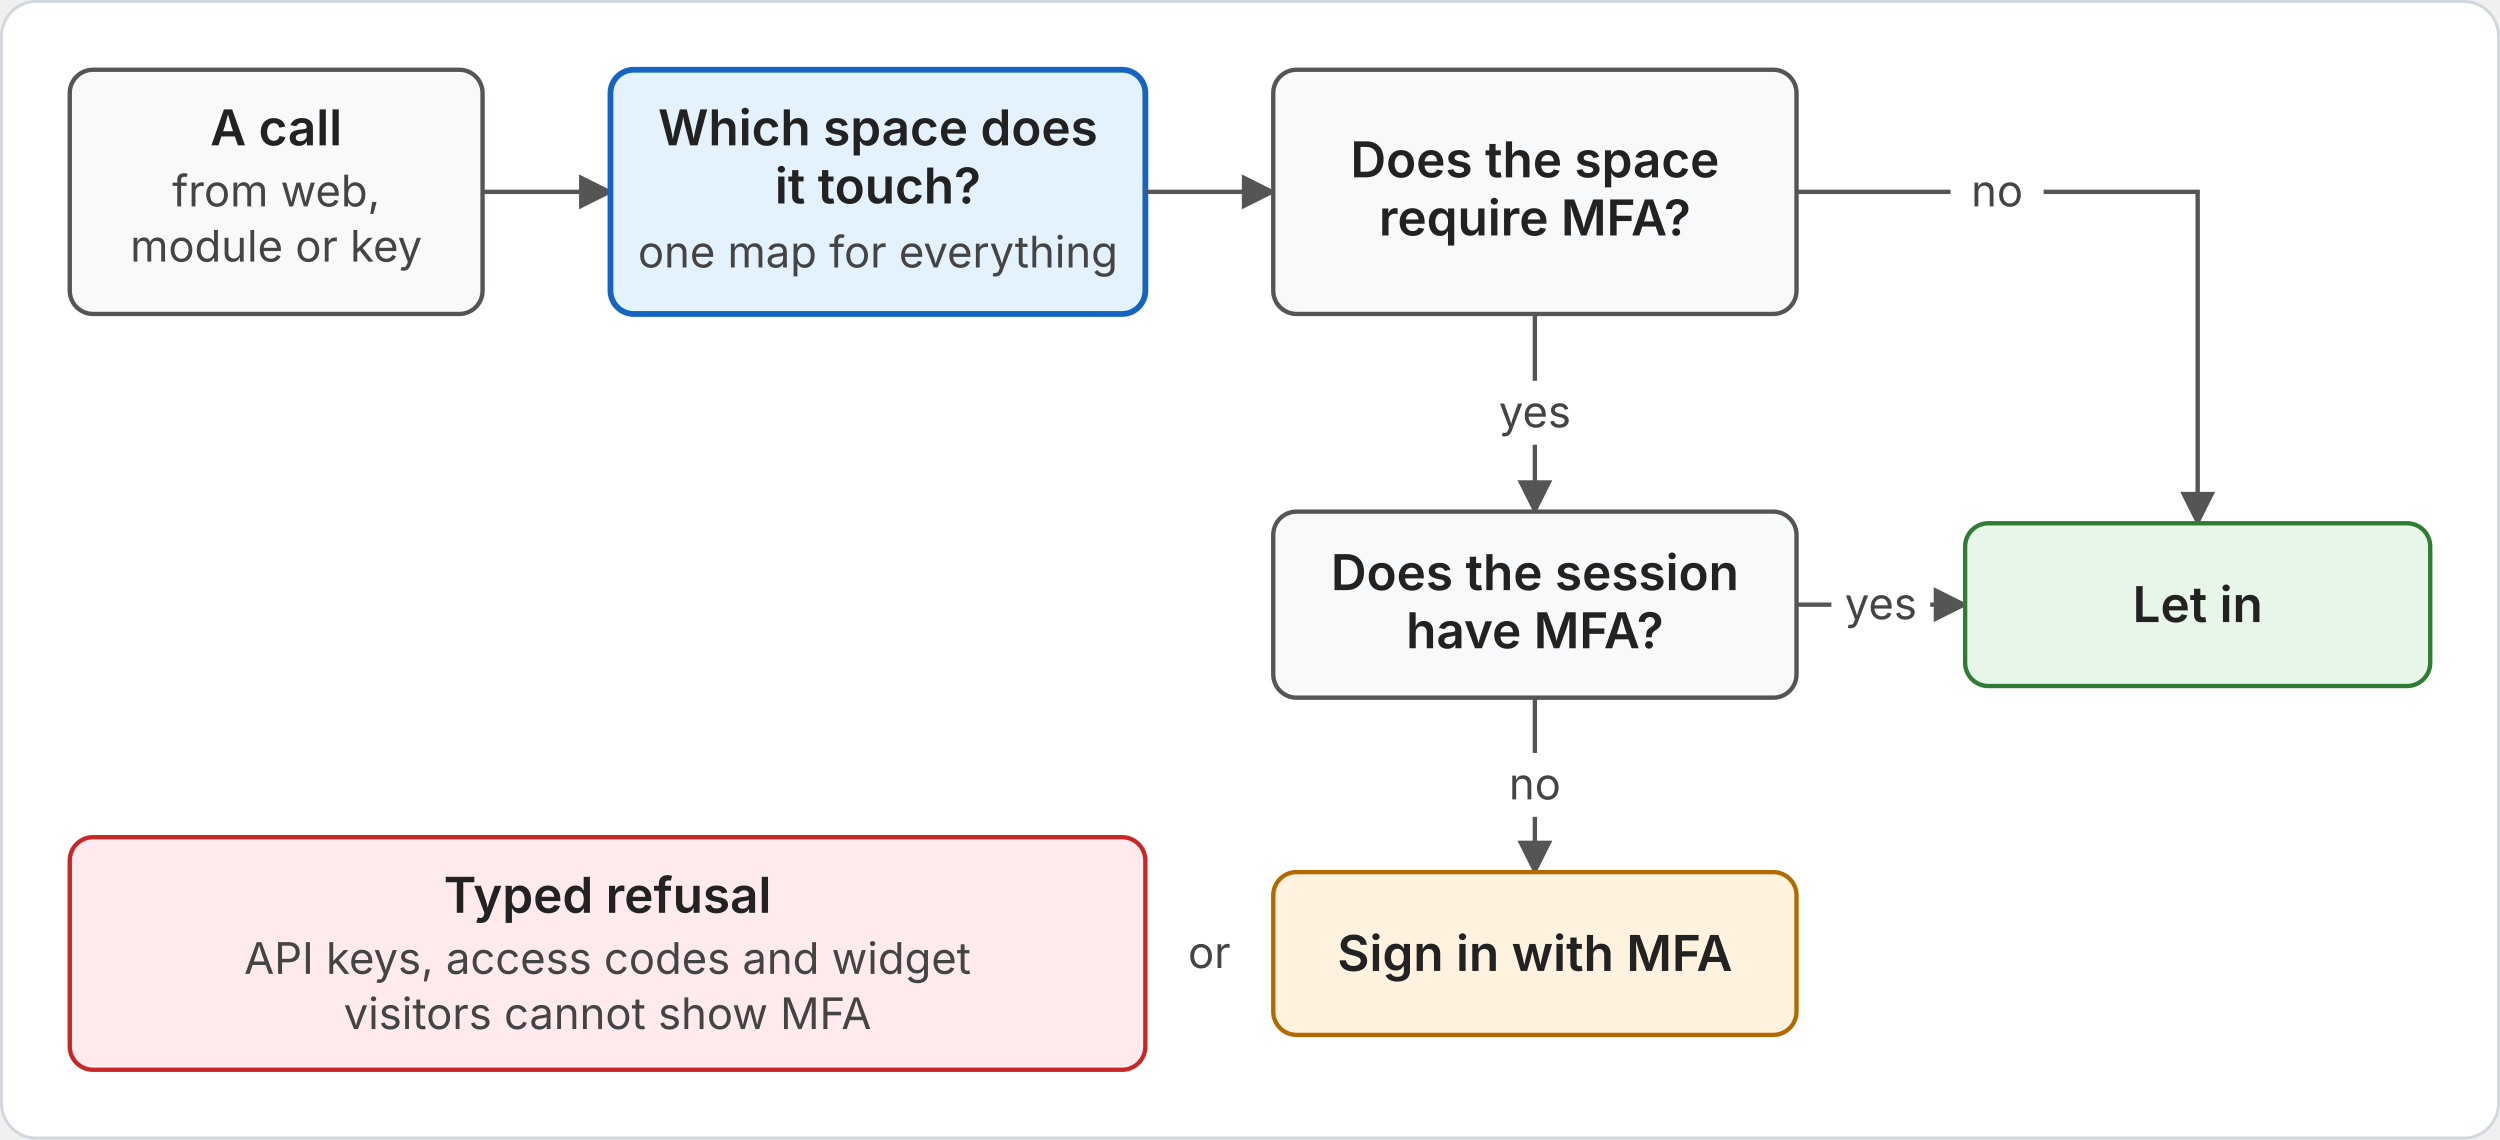
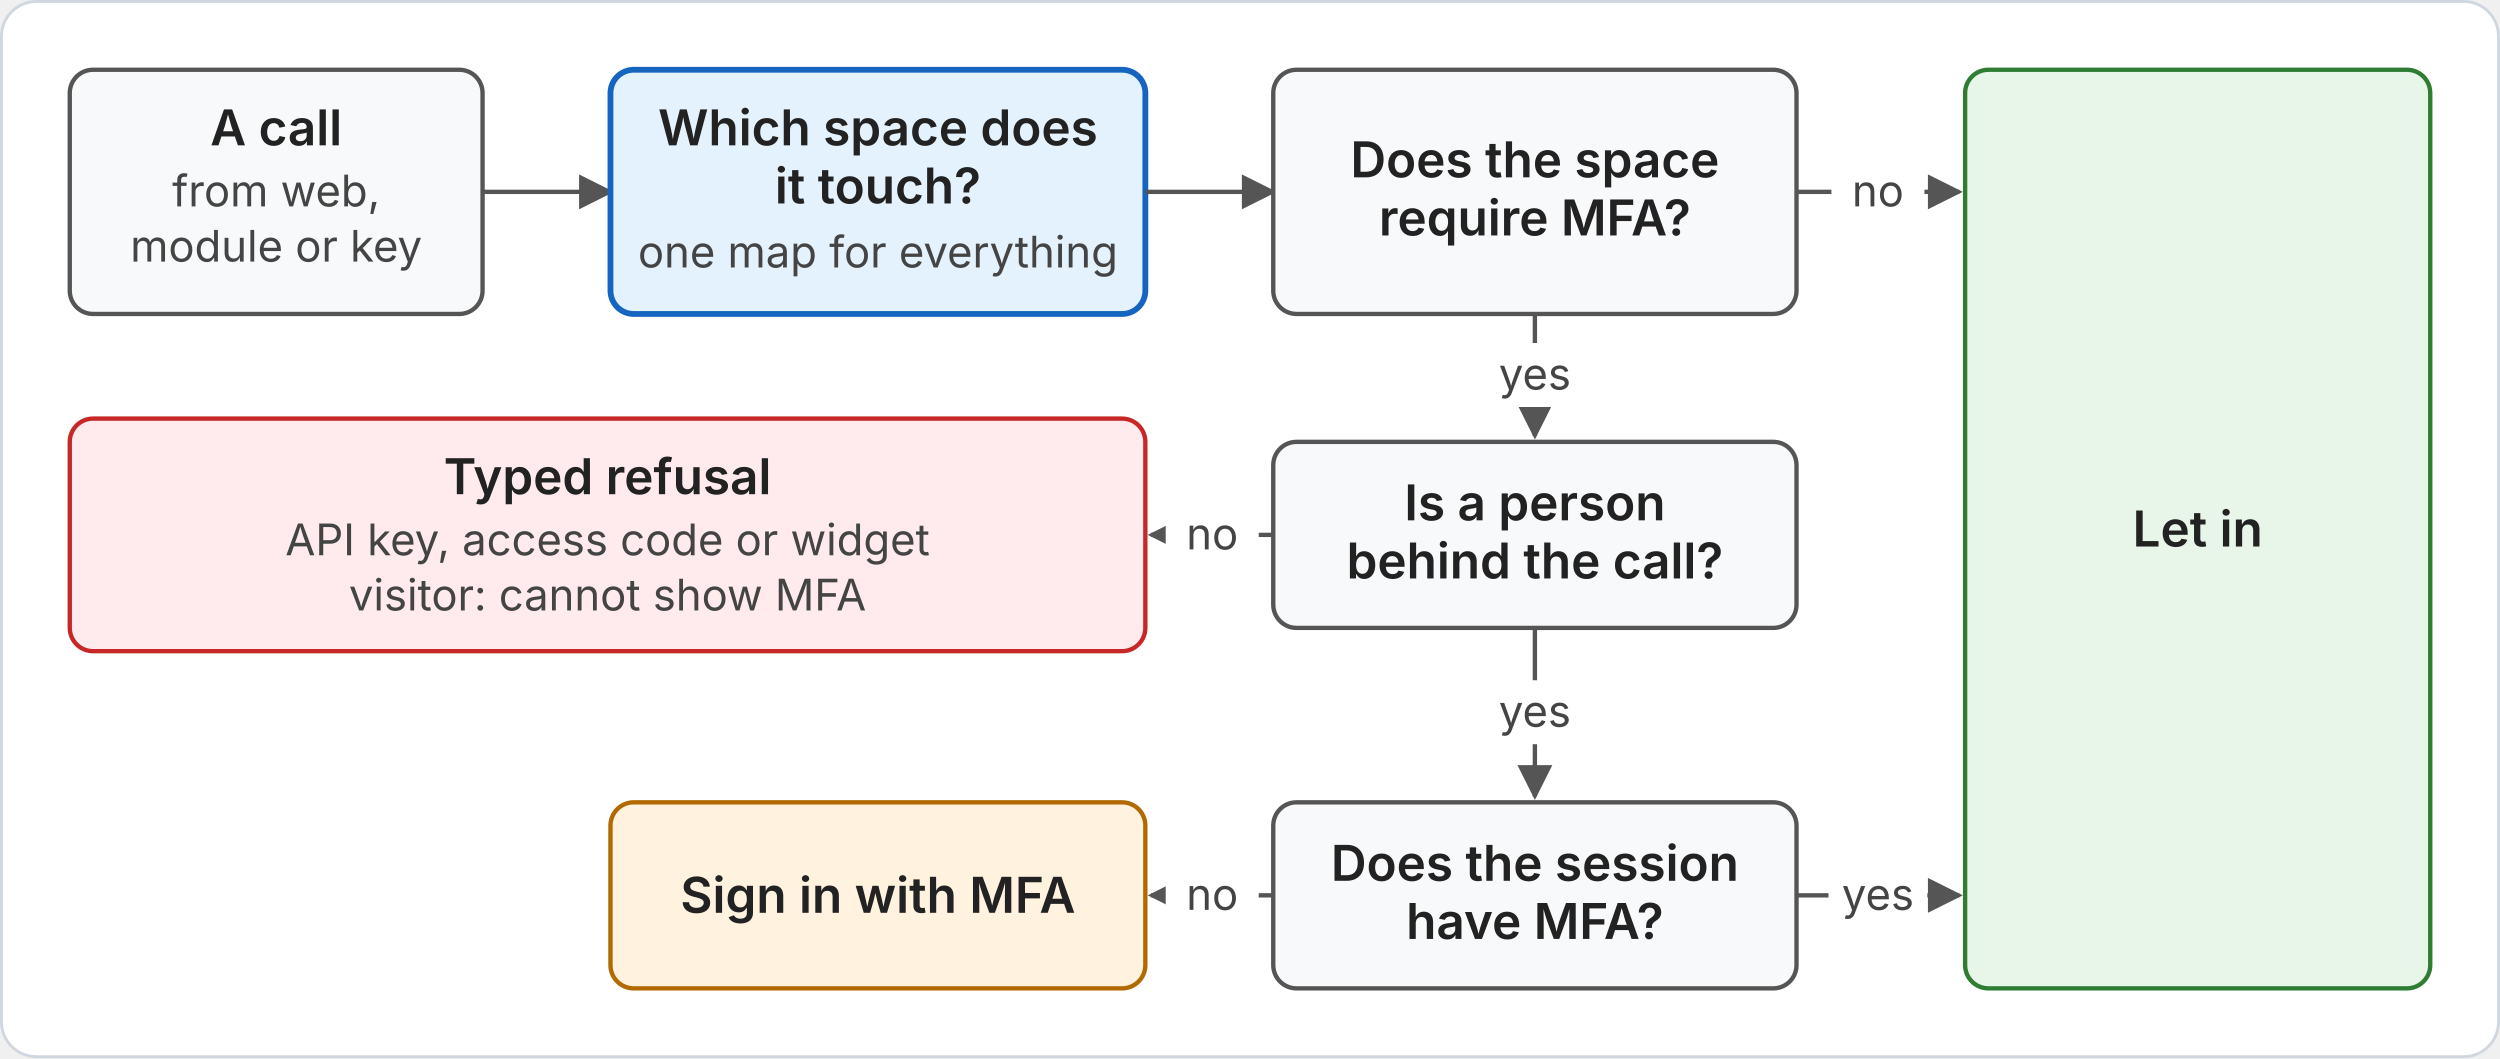
- <svg xmlns="http://www.w3.org/2000/svg" width="860" height="392" viewBox="0 0 860 392" role="img" aria-labelledby="t d" style="font-family: Inter, 'Segoe UI', Helvetica, Arial, sans-serif; color-scheme: light dark;">
+ <svg xmlns="http://www.w3.org/2000/svg" width="860" height="364" viewBox="0 0 860 364" role="img" aria-labelledby="t d" style="font-family: Inter, 'Segoe UI', Helvetica, Arial, sans-serif; color-scheme: light dark;">
  <defs>
    <marker id="a" viewBox="0 0 10 10" refX="9" refY="5" markerWidth="8" markerHeight="8" orient="auto-start-reverse">
      <path class="ah" d="M0,0 L10,5 L0,10 z" />
    </marker>
  </defs>
  <style>
    .bg{fill:#ffffff;stroke:#d0d7de;stroke-width:1}
    .lane{fill:none;stroke:#d0d7de;stroke-width:1.5}
    .box{fill:#f8f9fa;stroke:#555;stroke-width:1.5}
    .key{fill:#e3f2fd;stroke:#1565c0;stroke-width:2}
    .ok{fill:#e8f5e9;stroke:#2e7d32;stroke-width:1.5}
    .warn{fill:#fff3e0;stroke:#b26a00;stroke-width:1.5}
    .no{fill:#ffebee;stroke:#c62828;stroke-width:1.5}
    .gone{fill:none;stroke:#999;stroke-width:1.5;stroke-dasharray:6 4}
    .h{fill:#222;font-size:17px;font-weight:600}
    .t{fill:#222;font-size:16px}
    .s{fill:#444;font-size:15px}
    .m{fill:#6a6a6a;font-size:15px}
    .r{fill:#c62828;font-size:15px}
    .pill{fill:#ffffff}
    .edge{stroke:#555;stroke-width:1.5;fill:none;marker-end:url(#a)}
    .back{stroke:#555;stroke-width:1.5;fill:none;stroke-dasharray:6 4;marker-end:url(#a)}
    .line{stroke:#555;stroke-width:1.5;fill:none}
    .cut{stroke:#c62828;stroke-width:2;fill:none}
    .mark{stroke:#b26a00;stroke-width:2;fill:none;stroke-dasharray:6 4}
    .dot,.ah{fill:#555}
    @media (prefers-color-scheme: dark){
      .bg,.pill{fill:#0d1117}
      .bg,.lane{stroke:#30363d}
      .box{fill:#161b22;stroke:#8b949e}
      .key{fill:#0d2a45;stroke:#58a6ff}
      .ok{fill:#0f2a19;stroke:#3fb950}
      .warn{fill:#2b1d07;stroke:#d29922}
      .no{fill:#2d1214;stroke:#f85149}
      .gone{stroke:#6e7681}
      .h,.t{fill:#e6edf3}
      .s{fill:#b8c0ca}
      .m{fill:#8b949e}
      .r{fill:#ff7b72}
      .edge,.back,.line{stroke:#8b949e}
      .cut{stroke:#ff7b72}
      .mark{stroke:#d29922}
      .dot,.ah{fill:#8b949e}
    }
  </style>
-   <rect class="bg" x="0.5" y="0.5" width="859" height="391" rx="12" />
+   <rect class="bg" x="0.5" y="0.5" width="859" height="363" rx="12" />
  <rect class="box" x="24" y="24" width="142" height="84" rx="8" />
  <text class="h" x="95" y="50" text-anchor="middle">A call</text>
  <text class="s" x="95" y="71" text-anchor="middle">from web,</text>
  <text class="s" x="95" y="90" text-anchor="middle">module or key</text>
  <path class="edge" d="M166,66 H210" />
  <rect class="key" x="210" y="24" width="184" height="84" rx="8" />
  <text class="h" x="302" y="50" text-anchor="middle">Which space does</text>
  <text class="h" x="302" y="70" text-anchor="middle">it touch?</text>
  <text class="s" x="302" y="92" text-anchor="middle">one map for everything</text>
  <path class="edge" d="M394,66 H438" />
  <rect class="box" x="438" y="24" width="180" height="84" rx="8" />
  <text class="h" x="528" y="61" text-anchor="middle">Does the space</text>
  <text class="h" x="528" y="81" text-anchor="middle">require MFA?</text>
-   <path class="edge" d="M618,66 H756 V180" />
-   <rect class="pill" x="671" y="55" width="32" height="22" rx="4" />
-   <text class="s" x="687" y="71" text-anchor="middle">no</text>
-   <path class="edge" d="M528,108 V176" />
-   <rect class="pill" x="511" y="131" width="34" height="22" rx="4" />
-   <text class="s" x="528" y="147" text-anchor="middle">yes</text>
-   <rect class="box" x="438" y="176" width="180" height="64" rx="8" />
-   <text class="h" x="528" y="203" text-anchor="middle">Does the session</text>
-   <text class="h" x="528" y="223" text-anchor="middle">have MFA?</text>
-   <path class="edge" d="M618,208 H676" />
-   <rect class="pill" x="630" y="197" width="34" height="22" rx="4" />
-   <text class="s" x="647" y="213" text-anchor="middle">yes</text>
-   <rect class="ok" x="676" y="180" width="160" height="56" rx="8" />
-   <text class="h" x="756" y="214" text-anchor="middle">Let in</text>
-   <path class="edge" d="M528,240 V300" />
-   <rect class="pill" x="512" y="259" width="32" height="22" rx="4" />
-   <text class="s" x="528" y="275" text-anchor="middle">no</text>
-   <rect class="warn" x="438" y="300" width="180" height="56" rx="8" />
-   <text class="h" x="528" y="334" text-anchor="middle">Sign in with MFA</text>
-   <text class="s" x="416" y="333" text-anchor="middle">or</text>
-   <rect class="no" x="24" y="288" width="370" height="80" rx="8" />
-   <text class="h" x="209" y="314" text-anchor="middle">Typed refusal</text>
-   <text class="s" x="209" y="335" text-anchor="middle">API keys, access codes and widget</text>
-   <text class="s" x="209" y="354" text-anchor="middle">visitors cannot show MFA</text>
+   <path class="edge" d="M618,66 H674" />
+   <rect class="pill" x="630" y="55" width="32" height="22" rx="4" />
+   <text class="s" x="646" y="71" text-anchor="middle">no</text>
+   <rect class="ok" x="676" y="24" width="160" height="316" rx="8" />
+   <text class="h" x="756" y="188" text-anchor="middle">Let in</text>
+   <path class="edge" d="M528,108 V150" />
+   <rect class="pill" x="511" y="118" width="34" height="22" rx="4" />
+   <text class="s" x="528" y="134" text-anchor="middle">yes</text>
+   <rect class="box" x="438" y="152" width="180" height="64" rx="8" />
+   <text class="h" x="528" y="179" text-anchor="middle">Is a person</text>
+   <text class="h" x="528" y="199" text-anchor="middle">behind the call?</text>
+   <path class="edge" d="M438,184 H396" />
+   <rect class="pill" x="401" y="173" width="32" height="22" rx="4" />
+   <text class="s" x="417" y="189" text-anchor="middle">no</text>
+   <rect class="no" x="24" y="144" width="370" height="80" rx="8" />
+   <text class="h" x="209" y="170" text-anchor="middle">Typed refusal</text>
+   <text class="s" x="209" y="191" text-anchor="middle">API key, access code or widget</text>
+   <text class="s" x="209" y="210" text-anchor="middle">visitor: cannot show MFA</text>
+   <path class="edge" d="M528,216 V274" />
+   <rect class="pill" x="511" y="234" width="34" height="22" rx="4" />
+   <text class="s" x="528" y="250" text-anchor="middle">yes</text>
+   <rect class="box" x="438" y="276" width="180" height="64" rx="8" />
+   <text class="h" x="528" y="303" text-anchor="middle">Does the session</text>
+   <text class="h" x="528" y="323" text-anchor="middle">have MFA?</text>
+   <path class="edge" d="M618,308 H674" />
+   <rect class="pill" x="629" y="297" width="34" height="22" rx="4" />
+   <text class="s" x="646" y="313" text-anchor="middle">yes</text>
+   <path class="edge" d="M438,308 H396" />
+   <rect class="pill" x="401" y="297" width="32" height="22" rx="4" />
+   <text class="s" x="417" y="313" text-anchor="middle">no</text>
+   <rect class="warn" x="210" y="276" width="184" height="64" rx="8" />
+   <text class="h" x="302" y="314" text-anchor="middle">Sign in with MFA</text>
</svg>
